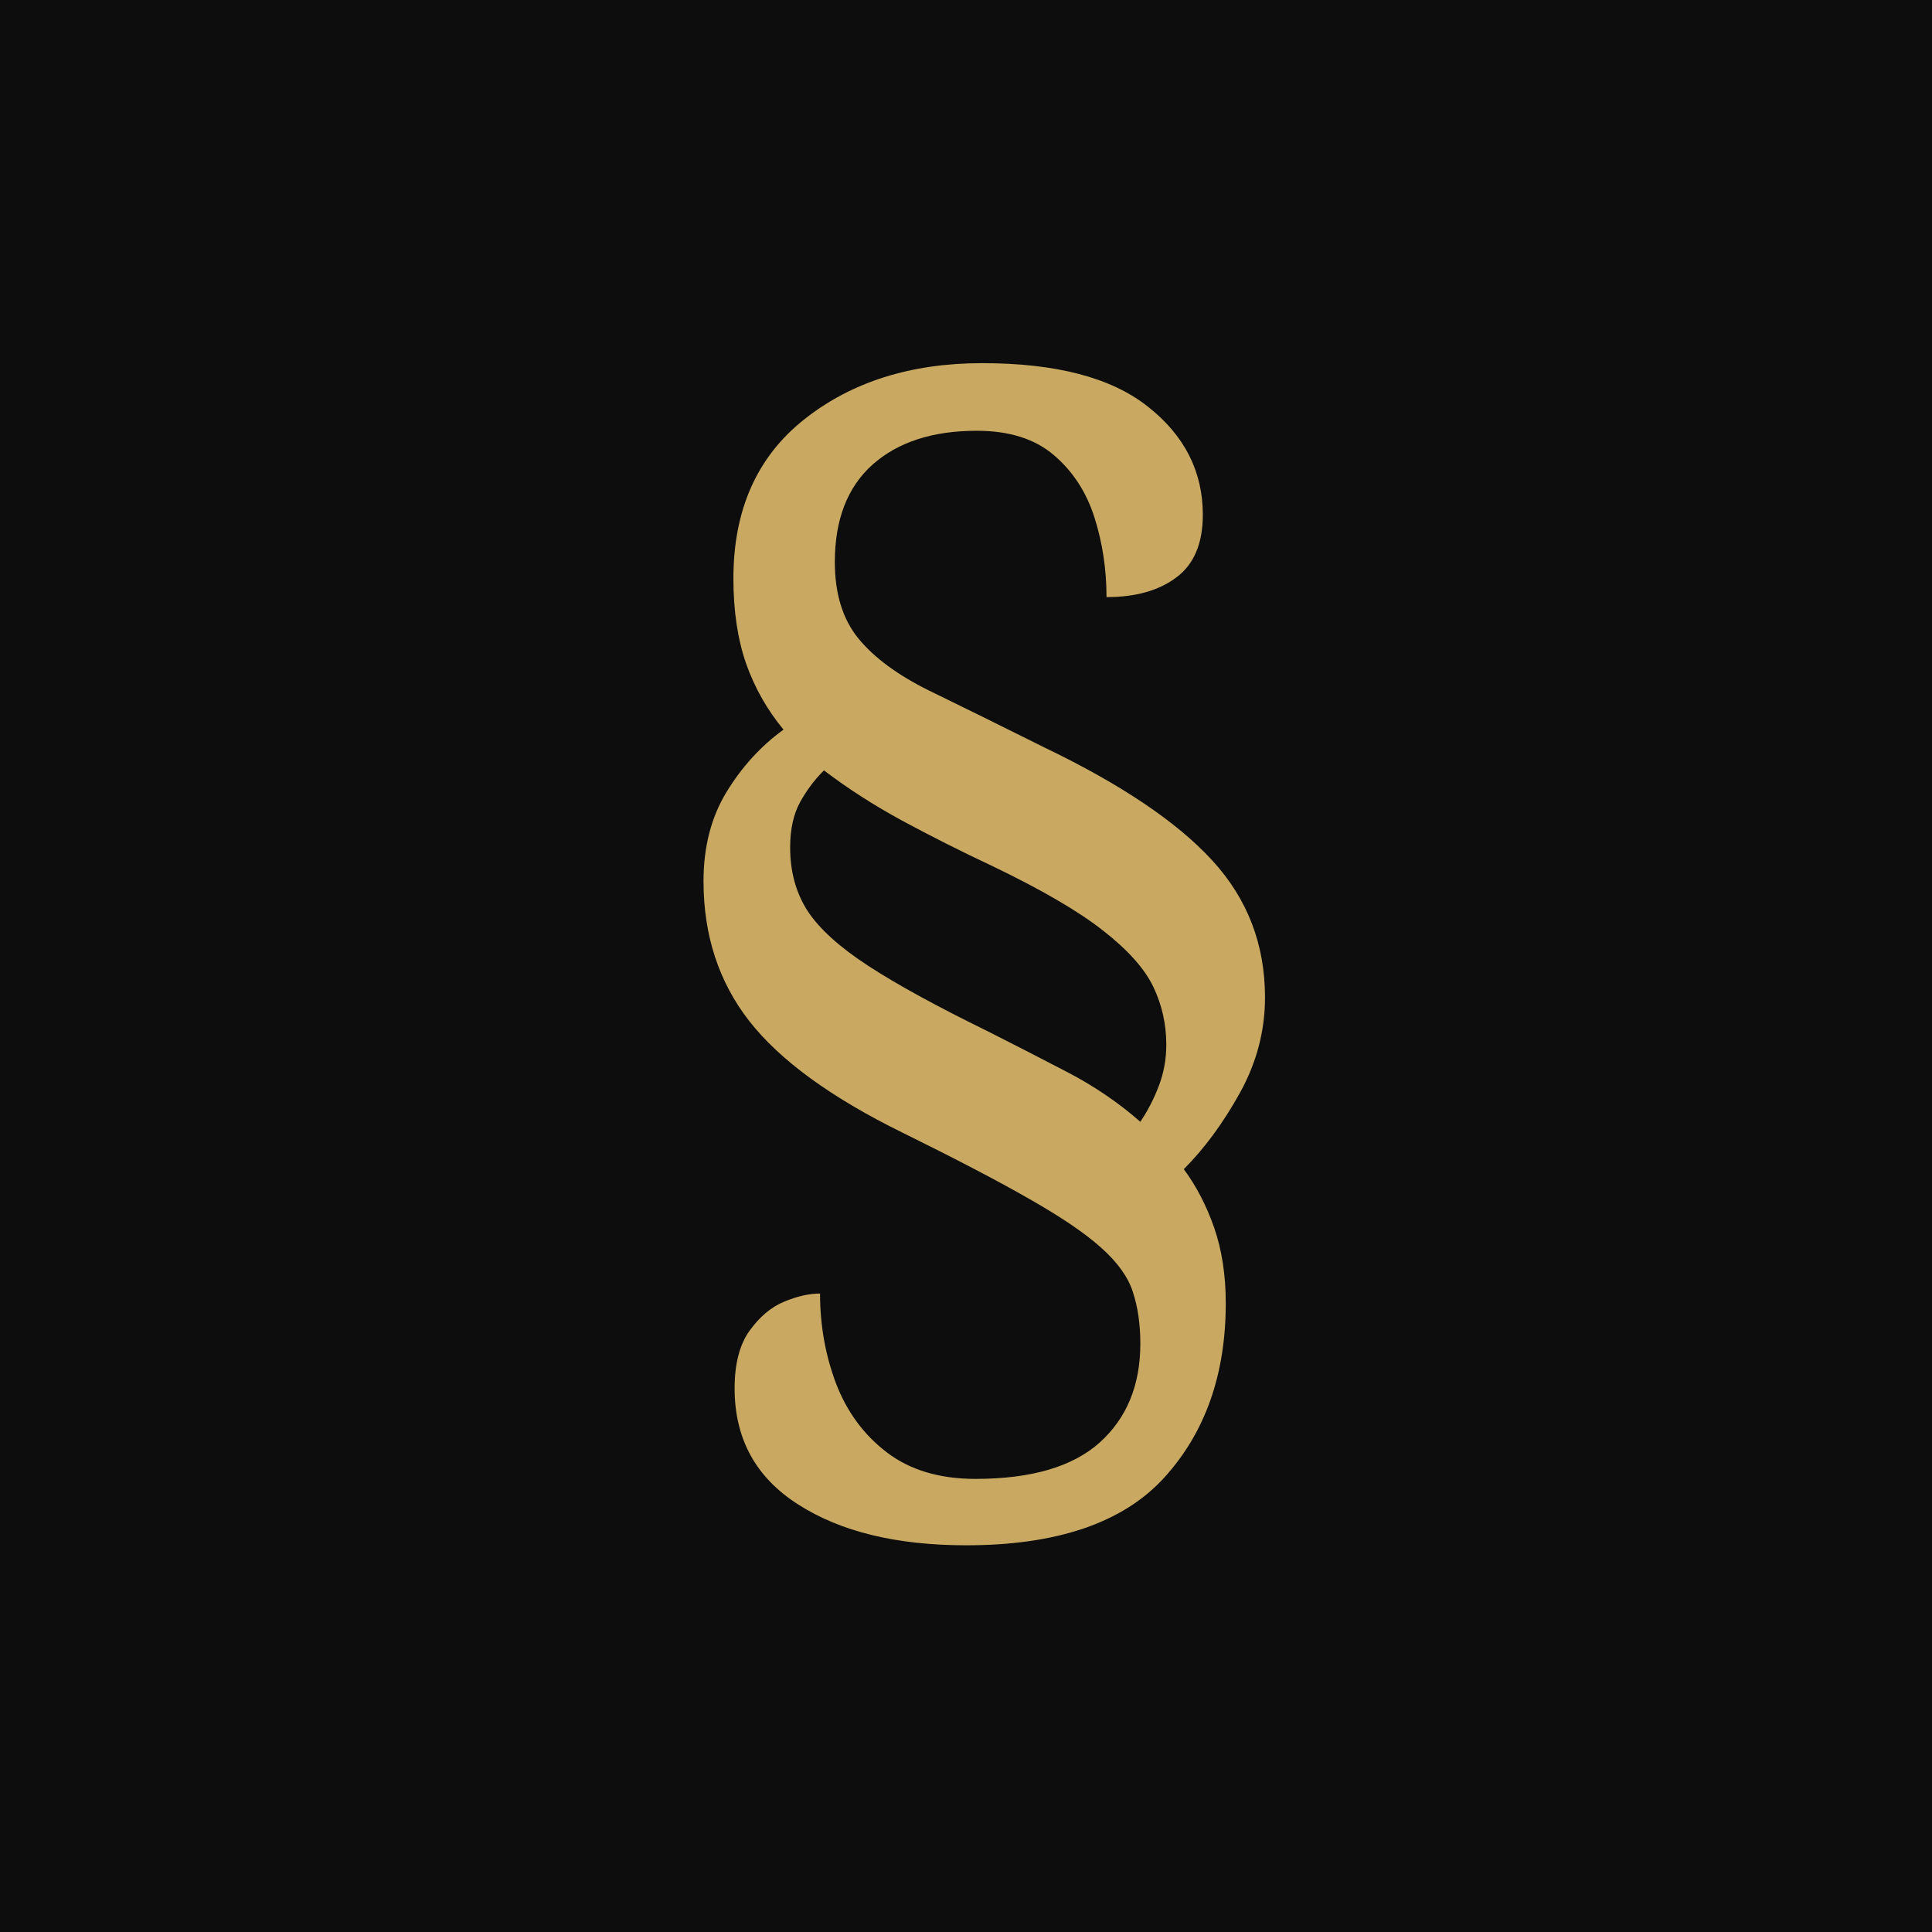
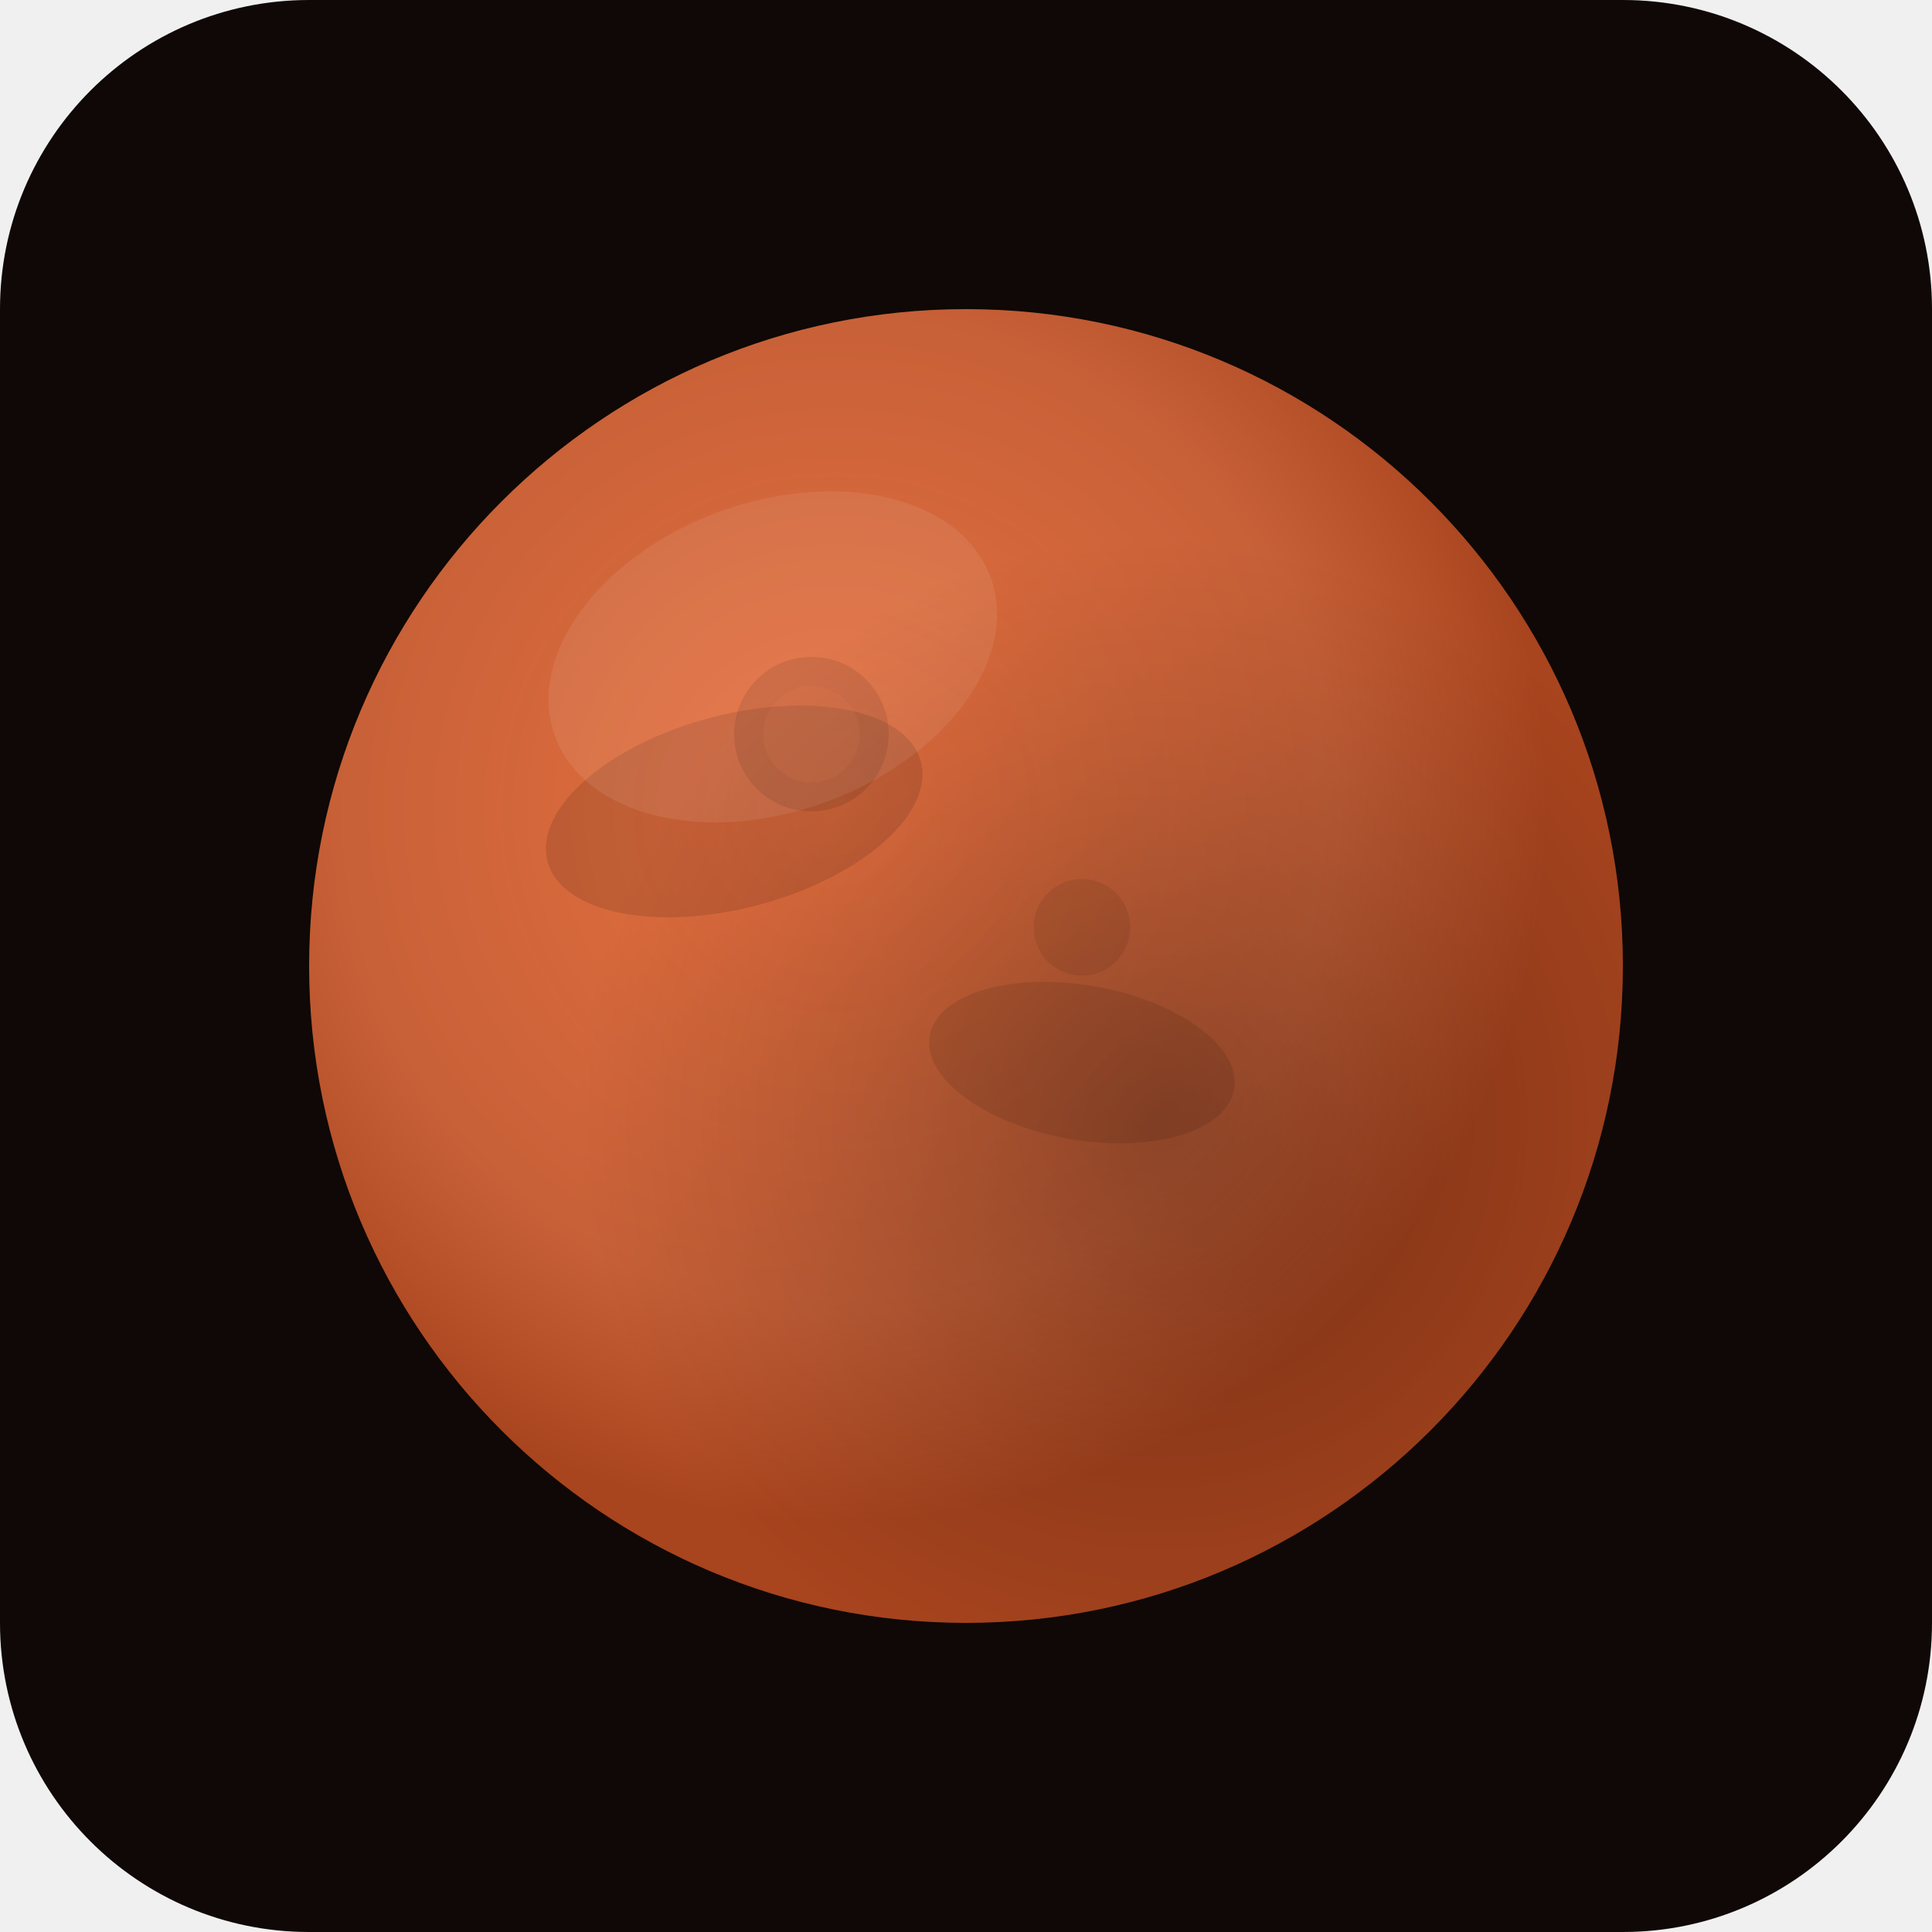
<svg xmlns="http://www.w3.org/2000/svg" viewBox="0 0 100 100">
-   <rect width="100" height="100" fill="#0d0d0d" />
-   <text x="50" y="72" font-family="serif" font-size="70" font-weight="500" text-anchor="middle" fill="#c9a961">§</text>
+   <defs>
+     <radialGradient id="mg" cx="40%" cy="38%" r="55%">
+       <stop offset="0%" stop-color="#e87040" />
+       <stop offset="70%" stop-color="#e87040" stop-opacity="0.85" />
+       <stop offset="100%" stop-color="#b84a20" stop-opacity="0.9" />
+     </radialGradient>
+     <radialGradient id="ms" cx="65%" cy="62%" r="45%">
+       <stop offset="0%" stop-color="#000" stop-opacity="0.3" />
+       <stop offset="100%" stop-color="#000" stop-opacity="0" />
+     </radialGradient>
+   </defs>
+   <rect width="100" height="100" rx="16" fill="#0f0806" />
+   <circle cx="50" cy="50" r="34" fill="url(#mg)" />
+   <ellipse cx="38" cy="42" rx="10" ry="5" fill="#000" opacity="0.12" transform="rotate(-15 38 42)" />
+   <ellipse cx="56" cy="55" rx="8" ry="4" fill="#000" opacity="0.1" transform="rotate(10 56 55)" />
+   <circle cx="42" cy="38" r="4" fill="#000" opacity="0.1" />
+   <circle cx="42" cy="38" r="2.5" fill="#e87040" opacity="0.15" />
+   <circle cx="56" cy="48" r="2.5" fill="#000" opacity="0.08" />
+   <ellipse cx="40" cy="34" rx="12" ry="8" fill="#fff" opacity="0.08" transform="rotate(-20 40 34)" />
+   <circle cx="50" cy="50" r="34" fill="url(#ms)" />
</svg>
